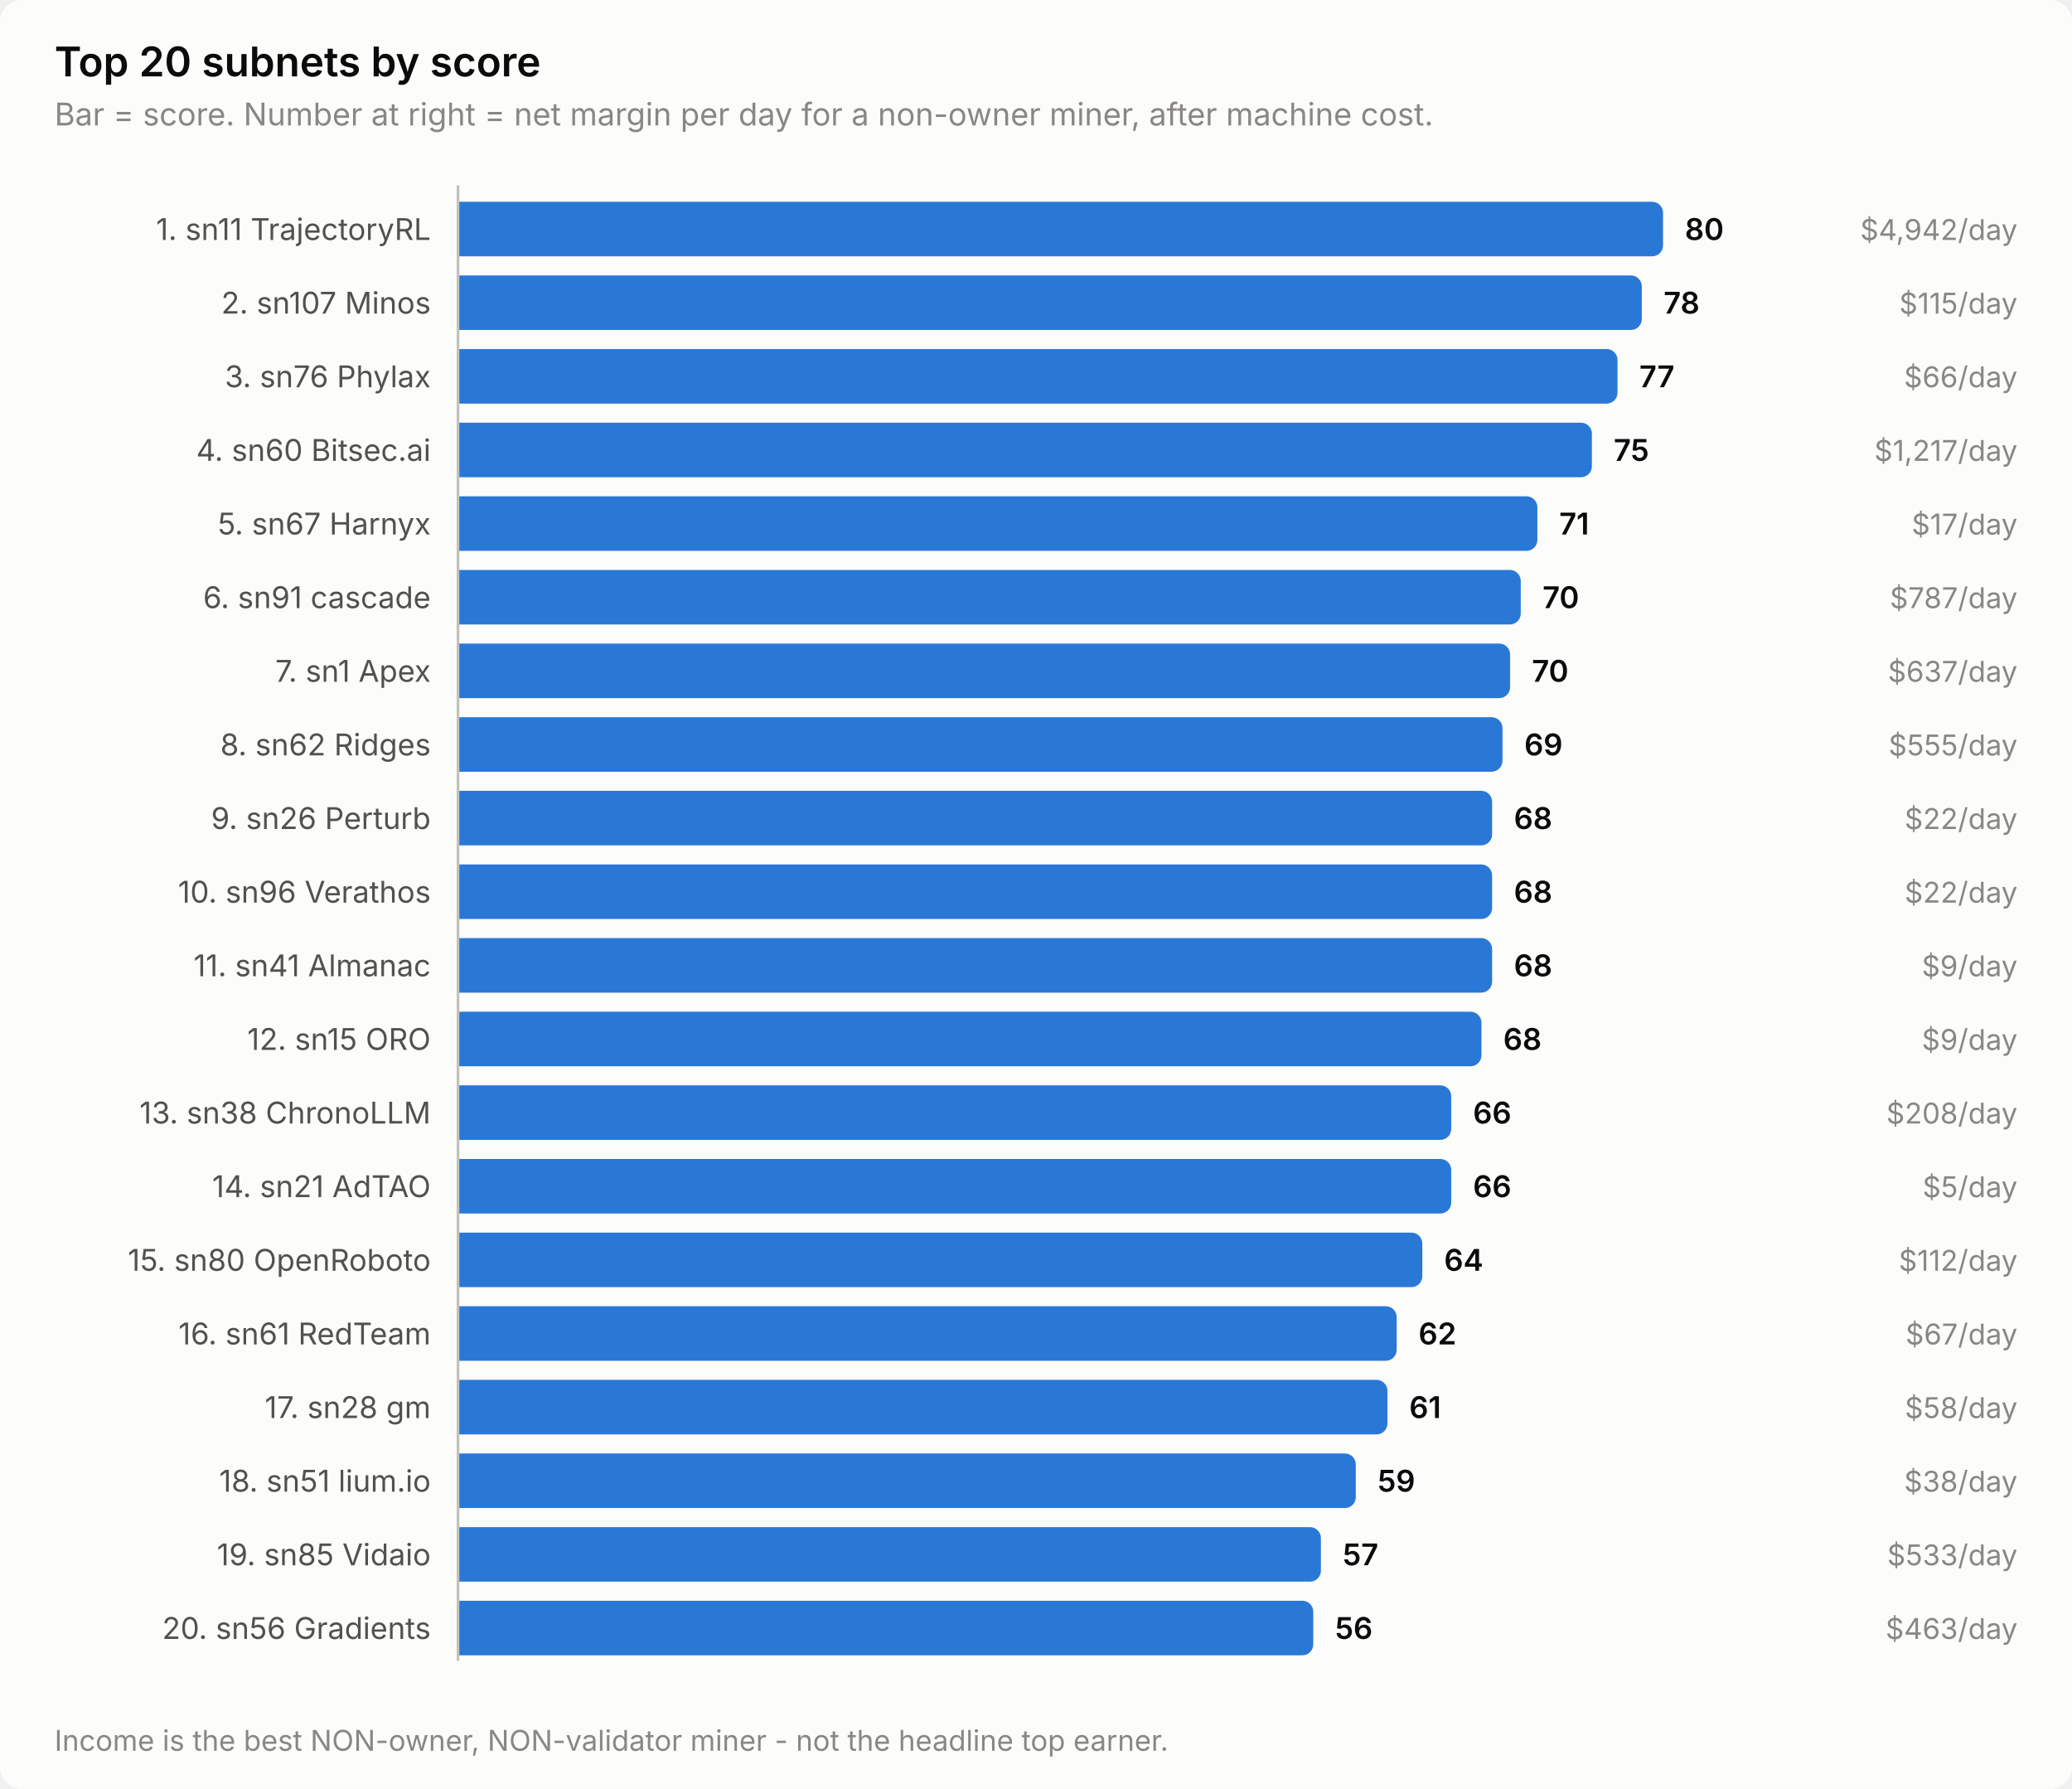
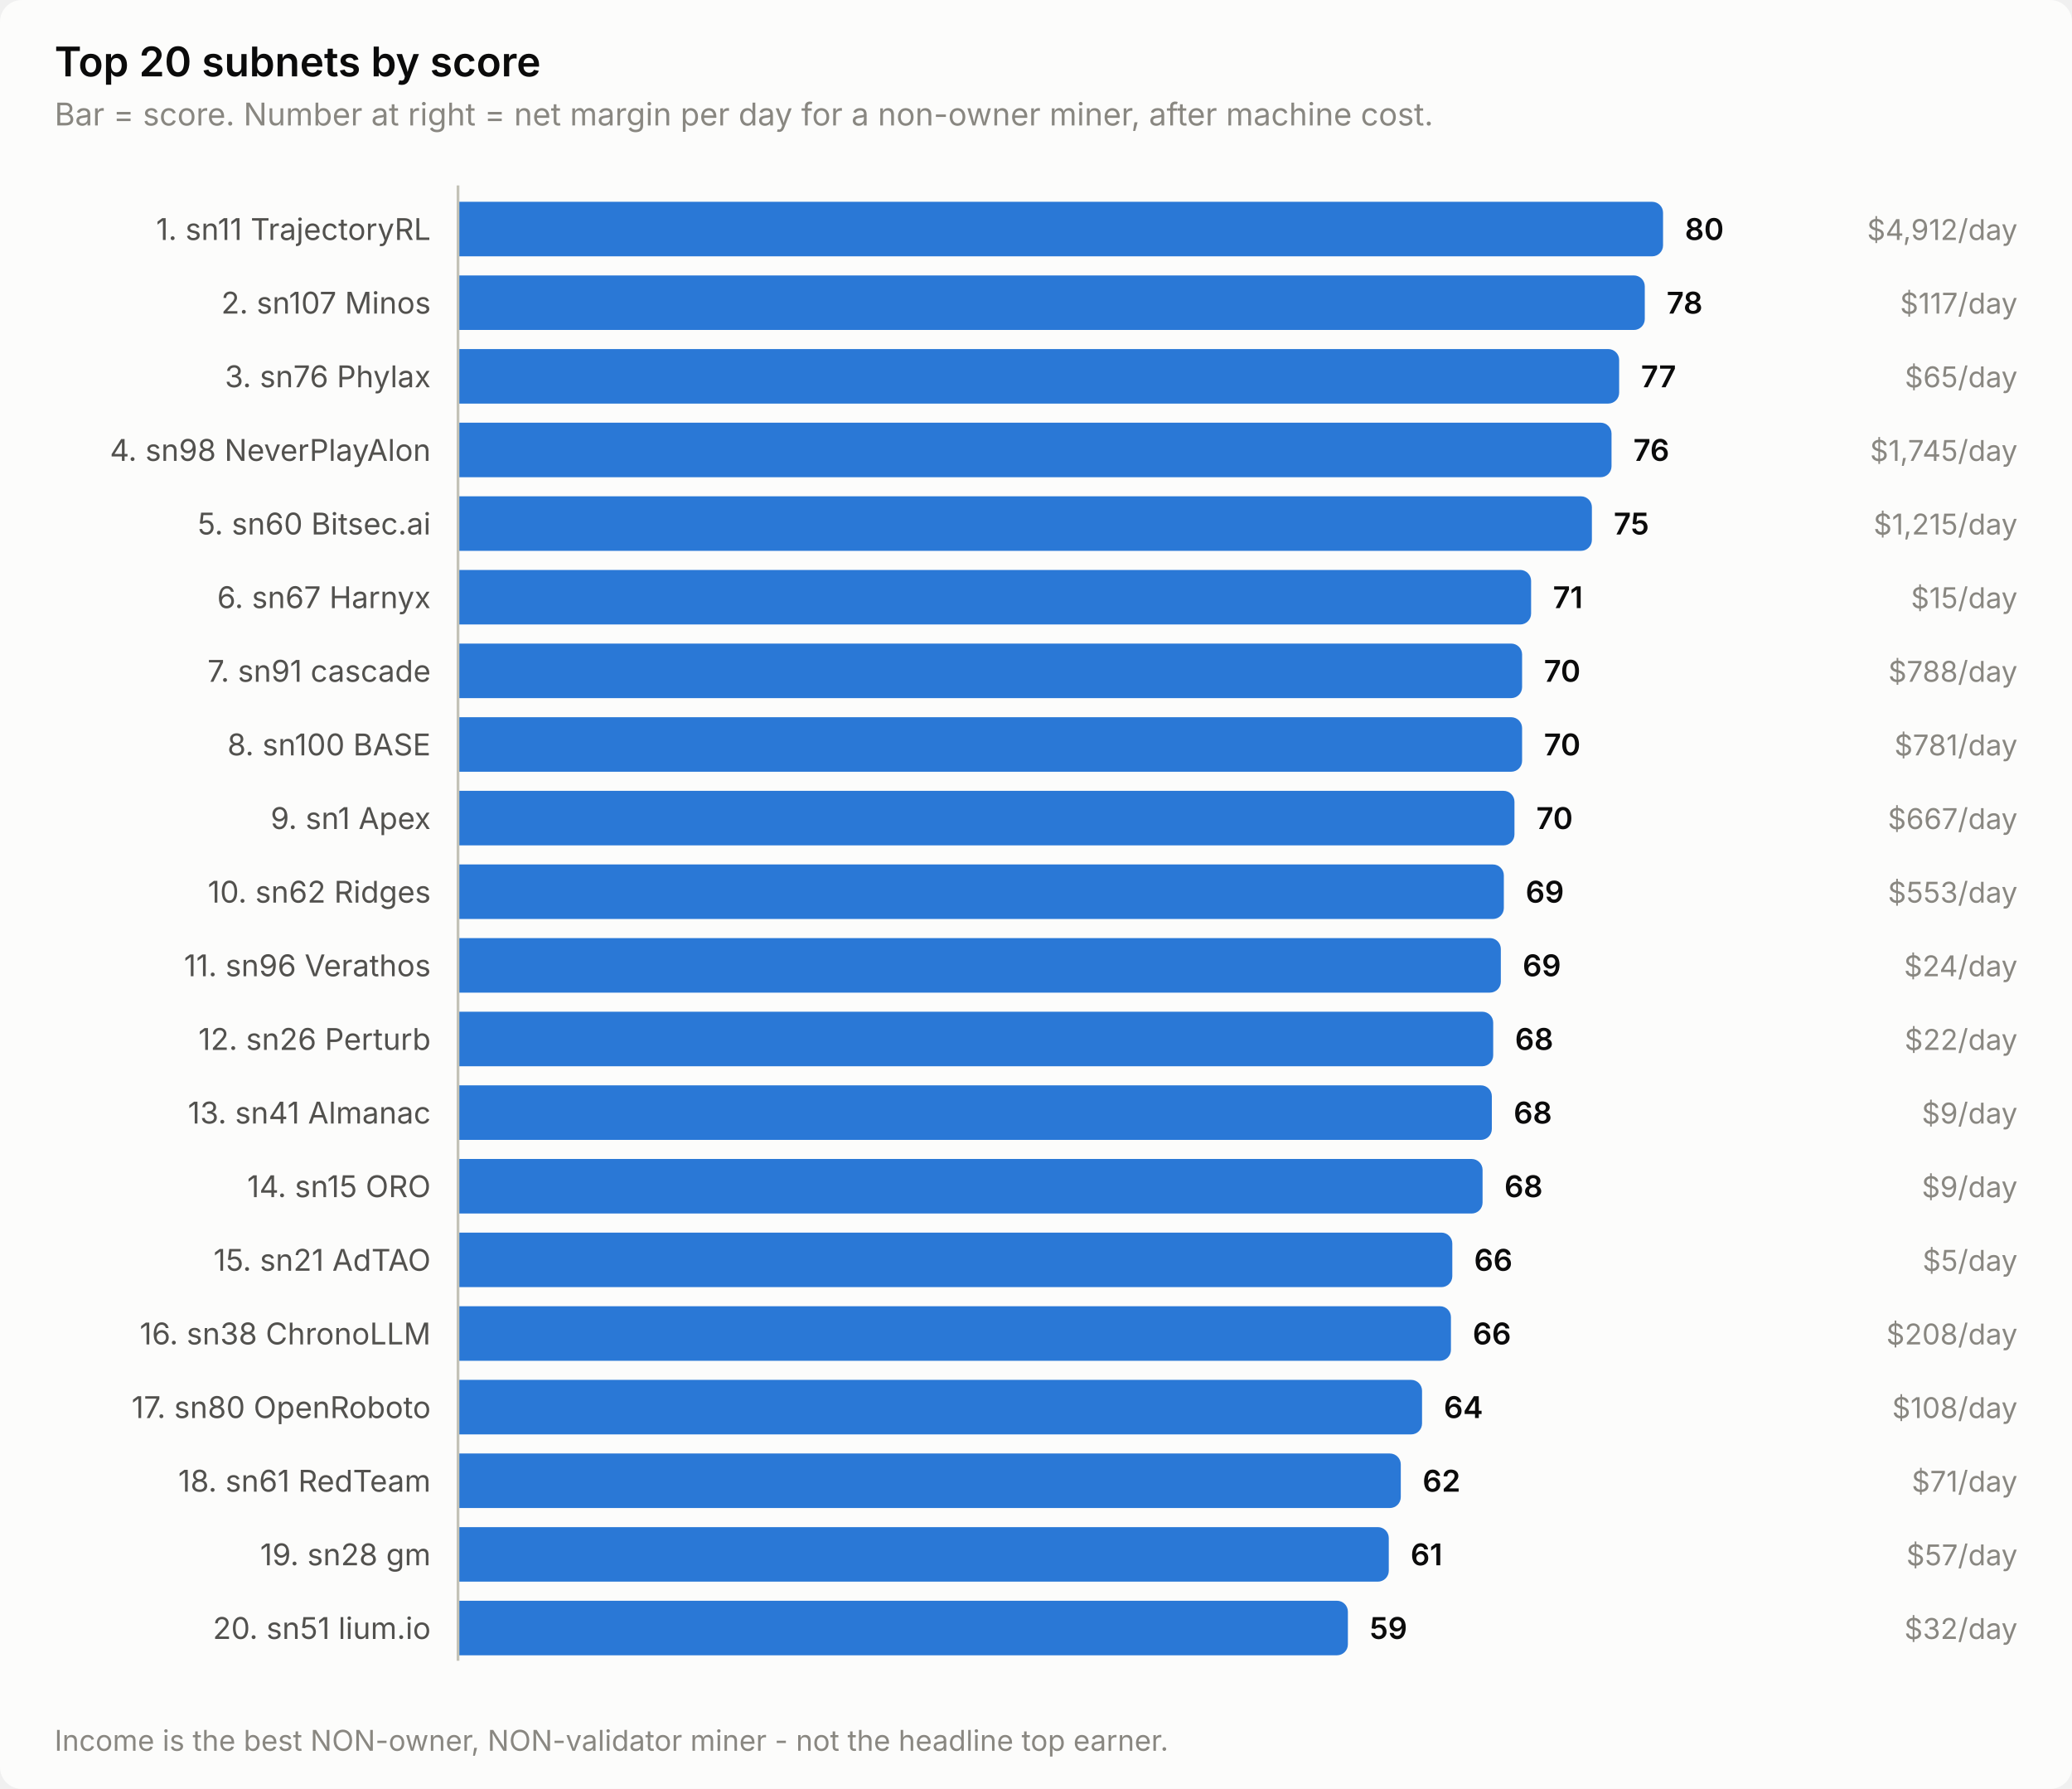
<svg xmlns="http://www.w3.org/2000/svg" width="760" height="656" viewBox="0 0 760 656" role="img" aria-label="Top 20 subnets by score">
  <style>
    text { font-family: system-ui, -apple-system, 'Segoe UI', sans-serif; }
    .t-title { font-size: 15px; font-weight: 600; }
    .t-sub { font-size: 11.5px; }
    .t-lab { font-size: 11px; }
    .t-val { font-size: 11px; font-weight: 600; font-variant-numeric: tabular-nums; }
    .t-tick { font-size: 10.5px; font-variant-numeric: tabular-nums; }

    .surface { fill: #fcfcfb; }
    .ink { fill: #0b0b0b; }
    .ink2 { fill: #52514e; }
    .muted { fill: #898781; }
    .grid { stroke: #e1e0d9; }
    .axis { stroke: #c3c2b7; }
    .accent { fill: #2a78d6; }
    .critical { fill: #d03b3b; }
    .deemph { fill: #d8d7d0; }

    @media (prefers-color-scheme: dark) {
      .surface { fill: #1a1a19; }
      .ink { fill: #ffffff; }
      .ink2 { fill: #c3c2b7; }
      .muted { fill: #898781; }
      .grid { stroke: #2c2c2a; }
      .axis { stroke: #383835; }
      .accent { fill: #3987e5; }
      .deemph { fill: #3a3a37; }
    }
</style>
  <rect class="surface" width="760" height="656" rx="8" />
  <text class="ink t-title" x="20" y="28">Top 20 subnets by score</text>
  <text class="muted t-sub" x="20" y="46">Bar = score. Number at right = net margin per day for a non-owner miner, after machine cost.</text>
  <text class="ink2 t-lab" x="158" y="88" text-anchor="end">1. sn11 TrajectoryRL</text>
  <path class="accent" d="M168.0,74.0 H606.0 a4.0,4.0 0 0 1 4.0,4.0 V90.0 a4.0,4.0 0 0 1 -4.0,4.0 H168.0 Z" />
  <text class="ink t-val" x="618.0" y="88">80</text>
-   <text class="muted t-tick" x="740" y="88" text-anchor="end">$4,942/day</text>
+   <text class="muted t-tick" x="740" y="88" text-anchor="end">$4,912/day</text>
  <text class="ink2 t-lab" x="158" y="115" text-anchor="end">2. sn107 Minos</text>
-   <path class="accent" d="M168.0,101.0 H598.2 a4.0,4.0 0 0 1 4.0,4.0 V117.0 a4.0,4.0 0 0 1 -4.0,4.0 H168.0 Z" />
-   <text class="ink t-val" x="610.2" y="115">78</text>
-   <text class="muted t-tick" x="740" y="115" text-anchor="end">$115/day</text>
+   <path class="accent" d="M168.0,101.0 H599.3 a4.0,4.0 0 0 1 4.0,4.0 V117.0 a4.0,4.0 0 0 1 -4.0,4.0 H168.0 Z" />
+   <text class="ink t-val" x="611.3" y="115">78</text>
+   <text class="muted t-tick" x="740" y="115" text-anchor="end">$117/day</text>
  <text class="ink2 t-lab" x="158" y="142" text-anchor="end">3. sn76 Phylax</text>
-   <path class="accent" d="M168.0,128.0 H589.3 a4.0,4.0 0 0 1 4.0,4.0 V144.0 a4.0,4.0 0 0 1 -4.0,4.0 H168.0 Z" />
-   <text class="ink t-val" x="601.3" y="142">77</text>
-   <text class="muted t-tick" x="740" y="142" text-anchor="end">$66/day</text>
-   <text class="ink2 t-lab" x="158" y="169" text-anchor="end">4. sn60 Bitsec.ai</text>
-   <path class="accent" d="M168.0,155.0 H579.9 a4.0,4.0 0 0 1 4.0,4.0 V171.0 a4.0,4.0 0 0 1 -4.0,4.0 H168.0 Z" />
-   <text class="ink t-val" x="591.9" y="169">75</text>
-   <text class="muted t-tick" x="740" y="169" text-anchor="end">$1,217/day</text>
-   <text class="ink2 t-lab" x="158" y="196" text-anchor="end">5. sn67 Harnyx</text>
-   <path class="accent" d="M168.0,182.0 H559.9 a4.0,4.0 0 0 1 4.0,4.0 V198.0 a4.0,4.0 0 0 1 -4.0,4.0 H168.0 Z" />
-   <text class="ink t-val" x="571.9" y="196">71</text>
-   <text class="muted t-tick" x="740" y="196" text-anchor="end">$17/day</text>
-   <text class="ink2 t-lab" x="158" y="223" text-anchor="end">6. sn91 cascade</text>
-   <path class="accent" d="M168.0,209.0 H553.8 a4.0,4.0 0 0 1 4.0,4.0 V225.0 a4.0,4.0 0 0 1 -4.0,4.0 H168.0 Z" />
-   <text class="ink t-val" x="565.8" y="223">70</text>
-   <text class="muted t-tick" x="740" y="223" text-anchor="end">$787/day</text>
-   <text class="ink2 t-lab" x="158" y="250" text-anchor="end">7. sn1 Apex</text>
-   <path class="accent" d="M168.0,236.0 H549.9 a4.0,4.0 0 0 1 4.0,4.0 V252.0 a4.0,4.0 0 0 1 -4.0,4.0 H168.0 Z" />
-   <text class="ink t-val" x="561.9" y="250">70</text>
-   <text class="muted t-tick" x="740" y="250" text-anchor="end">$637/day</text>
-   <text class="ink2 t-lab" x="158" y="277" text-anchor="end">8. sn62 Ridges</text>
-   <path class="accent" d="M168.0,263.0 H547.1 a4.0,4.0 0 0 1 4.0,4.0 V279.0 a4.0,4.0 0 0 1 -4.0,4.0 H168.0 Z" />
-   <text class="ink t-val" x="559.1" y="277">69</text>
-   <text class="muted t-tick" x="740" y="277" text-anchor="end">$555/day</text>
-   <text class="ink2 t-lab" x="158" y="304" text-anchor="end">9. sn26 Perturb</text>
-   <path class="accent" d="M168.0,290.0 H543.3 a4.0,4.0 0 0 1 4.0,4.0 V306.0 a4.0,4.0 0 0 1 -4.0,4.0 H168.0 Z" />
-   <text class="ink t-val" x="555.3" y="304">68</text>
-   <text class="muted t-tick" x="740" y="304" text-anchor="end">$22/day</text>
-   <text class="ink2 t-lab" x="158" y="331" text-anchor="end">10. sn96 Verathos</text>
-   <path class="accent" d="M168.0,317.0 H543.3 a4.0,4.0 0 0 1 4.0,4.0 V333.0 a4.0,4.0 0 0 1 -4.0,4.0 H168.0 Z" />
-   <text class="ink t-val" x="555.3" y="331">68</text>
-   <text class="muted t-tick" x="740" y="331" text-anchor="end">$22/day</text>
-   <text class="ink2 t-lab" x="158" y="358" text-anchor="end">11. sn41 Almanac</text>
-   <path class="accent" d="M168.0,344.0 H543.3 a4.0,4.0 0 0 1 4.0,4.0 V360.0 a4.0,4.0 0 0 1 -4.0,4.0 H168.0 Z" />
-   <text class="ink t-val" x="555.3" y="358">68</text>
-   <text class="muted t-tick" x="740" y="358" text-anchor="end">$9/day</text>
-   <text class="ink2 t-lab" x="158" y="385" text-anchor="end">12. sn15 ORO</text>
-   <path class="accent" d="M168.0,371.0 H539.4 a4.0,4.0 0 0 1 4.0,4.0 V387.0 a4.0,4.0 0 0 1 -4.0,4.0 H168.0 Z" />
-   <text class="ink t-val" x="551.4" y="385">68</text>
-   <text class="muted t-tick" x="740" y="385" text-anchor="end">$9/day</text>
-   <text class="ink2 t-lab" x="158" y="412" text-anchor="end">13. sn38 ChronoLLM</text>
-   <path class="accent" d="M168.0,398.0 H528.3 a4.0,4.0 0 0 1 4.0,4.0 V414.0 a4.0,4.0 0 0 1 -4.0,4.0 H168.0 Z" />
-   <text class="ink t-val" x="540.3" y="412">66</text>
-   <text class="muted t-tick" x="740" y="412" text-anchor="end">$208/day</text>
-   <text class="ink2 t-lab" x="158" y="439" text-anchor="end">14. sn21 AdTAO</text>
-   <path class="accent" d="M168.0,425.0 H528.3 a4.0,4.0 0 0 1 4.0,4.0 V441.0 a4.0,4.0 0 0 1 -4.0,4.0 H168.0 Z" />
-   <text class="ink t-val" x="540.3" y="439">66</text>
-   <text class="muted t-tick" x="740" y="439" text-anchor="end">$5/day</text>
-   <text class="ink2 t-lab" x="158" y="466" text-anchor="end">15. sn80 OpenRoboto</text>
-   <path class="accent" d="M168.0,452.0 H517.7 a4.0,4.0 0 0 1 4.0,4.0 V468.0 a4.0,4.0 0 0 1 -4.0,4.0 H168.0 Z" />
-   <text class="ink t-val" x="529.7" y="466">64</text>
-   <text class="muted t-tick" x="740" y="466" text-anchor="end">$112/day</text>
-   <text class="ink2 t-lab" x="158" y="493" text-anchor="end">16. sn61 RedTeam</text>
-   <path class="accent" d="M168.0,479.0 H508.3 a4.0,4.0 0 0 1 4.0,4.0 V495.0 a4.0,4.0 0 0 1 -4.0,4.0 H168.0 Z" />
-   <text class="ink t-val" x="520.3" y="493">62</text>
-   <text class="muted t-tick" x="740" y="493" text-anchor="end">$67/day</text>
-   <text class="ink2 t-lab" x="158" y="520" text-anchor="end">17. sn28 gm</text>
-   <path class="accent" d="M168.0,506.0 H504.9 a4.0,4.0 0 0 1 4.0,4.0 V522.0 a4.0,4.0 0 0 1 -4.0,4.0 H168.0 Z" />
-   <text class="ink t-val" x="516.9" y="520">61</text>
-   <text class="muted t-tick" x="740" y="520" text-anchor="end">$58/day</text>
-   <text class="ink2 t-lab" x="158" y="547" text-anchor="end">18. sn51 lium.io</text>
-   <path class="accent" d="M168.0,533.0 H493.3 a4.0,4.0 0 0 1 4.0,4.0 V549.0 a4.0,4.0 0 0 1 -4.0,4.0 H168.0 Z" />
-   <text class="ink t-val" x="505.3" y="547">59</text>
-   <text class="muted t-tick" x="740" y="547" text-anchor="end">$38/day</text>
-   <text class="ink2 t-lab" x="158" y="574" text-anchor="end">19. sn85 Vidaio</text>
-   <path class="accent" d="M168.0,560.0 H480.5 a4.0,4.0 0 0 1 4.0,4.0 V576.0 a4.0,4.0 0 0 1 -4.0,4.0 H168.0 Z" />
-   <text class="ink t-val" x="492.5" y="574">57</text>
-   <text class="muted t-tick" x="740" y="574" text-anchor="end">$533/day</text>
-   <text class="ink2 t-lab" x="158" y="601" text-anchor="end">20. sn56 Gradients</text>
-   <path class="accent" d="M168.0,587.0 H477.7 a4.0,4.0 0 0 1 4.0,4.0 V603.0 a4.0,4.0 0 0 1 -4.0,4.0 H168.0 Z" />
-   <text class="ink t-val" x="489.7" y="601">56</text>
-   <text class="muted t-tick" x="740" y="601" text-anchor="end">$463/day</text>
+   <path class="accent" d="M168.0,128.0 H589.9 a4.0,4.0 0 0 1 4.0,4.0 V144.0 a4.0,4.0 0 0 1 -4.0,4.0 H168.0 Z" />
+   <text class="ink t-val" x="601.9" y="142">77</text>
+   <text class="muted t-tick" x="740" y="142" text-anchor="end">$65/day</text>
+   <text class="ink2 t-lab" x="158" y="169" text-anchor="end">4. sn98 NeverPlayAlon</text>
+   <path class="accent" d="M168.0,155.0 H587.1 a4.0,4.0 0 0 1 4.0,4.0 V171.0 a4.0,4.0 0 0 1 -4.0,4.0 H168.0 Z" />
+   <text class="ink t-val" x="599.1" y="169">76</text>
+   <text class="muted t-tick" x="740" y="169" text-anchor="end">$1,745/day</text>
+   <text class="ink2 t-lab" x="158" y="196" text-anchor="end">5. sn60 Bitsec.ai</text>
+   <path class="accent" d="M168.0,182.0 H579.9 a4.0,4.0 0 0 1 4.0,4.0 V198.0 a4.0,4.0 0 0 1 -4.0,4.0 H168.0 Z" />
+   <text class="ink t-val" x="591.9" y="196">75</text>
+   <text class="muted t-tick" x="740" y="196" text-anchor="end">$1,215/day</text>
+   <text class="ink2 t-lab" x="158" y="223" text-anchor="end">6. sn67 Harnyx</text>
+   <path class="accent" d="M168.0,209.0 H557.6 a4.0,4.0 0 0 1 4.0,4.0 V225.0 a4.0,4.0 0 0 1 -4.0,4.0 H168.0 Z" />
+   <text class="ink t-val" x="569.6" y="223">71</text>
+   <text class="muted t-tick" x="740" y="223" text-anchor="end">$15/day</text>
+   <text class="ink2 t-lab" x="158" y="250" text-anchor="end">7. sn91 cascade</text>
+   <path class="accent" d="M168.0,236.0 H554.3 a4.0,4.0 0 0 1 4.0,4.0 V252.0 a4.0,4.0 0 0 1 -4.0,4.0 H168.0 Z" />
+   <text class="ink t-val" x="566.3" y="250">70</text>
+   <text class="muted t-tick" x="740" y="250" text-anchor="end">$788/day</text>
+   <text class="ink2 t-lab" x="158" y="277" text-anchor="end">8. sn100 BASE</text>
+   <path class="accent" d="M168.0,263.0 H554.3 a4.0,4.0 0 0 1 4.0,4.0 V279.0 a4.0,4.0 0 0 1 -4.0,4.0 H168.0 Z" />
+   <text class="ink t-val" x="566.3" y="277">70</text>
+   <text class="muted t-tick" x="740" y="277" text-anchor="end">$781/day</text>
+   <text class="ink2 t-lab" x="158" y="304" text-anchor="end">9. sn1 Apex</text>
+   <path class="accent" d="M168.0,290.0 H551.5 a4.0,4.0 0 0 1 4.0,4.0 V306.0 a4.0,4.0 0 0 1 -4.0,4.0 H168.0 Z" />
+   <text class="ink t-val" x="563.5" y="304">70</text>
+   <text class="muted t-tick" x="740" y="304" text-anchor="end">$667/day</text>
+   <text class="ink2 t-lab" x="158" y="331" text-anchor="end">10. sn62 Ridges</text>
+   <path class="accent" d="M168.0,317.0 H547.6 a4.0,4.0 0 0 1 4.0,4.0 V333.0 a4.0,4.0 0 0 1 -4.0,4.0 H168.0 Z" />
+   <text class="ink t-val" x="559.6" y="331">69</text>
+   <text class="muted t-tick" x="740" y="331" text-anchor="end">$553/day</text>
+   <text class="ink2 t-lab" x="158" y="358" text-anchor="end">11. sn96 Verathos</text>
+   <path class="accent" d="M168.0,344.0 H546.5 a4.0,4.0 0 0 1 4.0,4.0 V360.0 a4.0,4.0 0 0 1 -4.0,4.0 H168.0 Z" />
+   <text class="ink t-val" x="558.5" y="358">69</text>
+   <text class="muted t-tick" x="740" y="358" text-anchor="end">$24/day</text>
+   <text class="ink2 t-lab" x="158" y="385" text-anchor="end">12. sn26 Perturb</text>
+   <path class="accent" d="M168.0,371.0 H543.7 a4.0,4.0 0 0 1 4.0,4.0 V387.0 a4.0,4.0 0 0 1 -4.0,4.0 H168.0 Z" />
+   <text class="ink t-val" x="555.7" y="385">68</text>
+   <text class="muted t-tick" x="740" y="385" text-anchor="end">$22/day</text>
+   <text class="ink2 t-lab" x="158" y="412" text-anchor="end">13. sn41 Almanac</text>
+   <path class="accent" d="M168.0,398.0 H543.2 a4.0,4.0 0 0 1 4.0,4.0 V414.0 a4.0,4.0 0 0 1 -4.0,4.0 H168.0 Z" />
+   <text class="ink t-val" x="555.2" y="412">68</text>
+   <text class="muted t-tick" x="740" y="412" text-anchor="end">$9/day</text>
+   <text class="ink2 t-lab" x="158" y="439" text-anchor="end">14. sn15 ORO</text>
+   <path class="accent" d="M168.0,425.0 H539.8 a4.0,4.0 0 0 1 4.0,4.0 V441.0 a4.0,4.0 0 0 1 -4.0,4.0 H168.0 Z" />
+   <text class="ink t-val" x="551.8" y="439">68</text>
+   <text class="muted t-tick" x="740" y="439" text-anchor="end">$9/day</text>
+   <text class="ink2 t-lab" x="158" y="466" text-anchor="end">15. sn21 AdTAO</text>
+   <path class="accent" d="M168.0,452.0 H528.7 a4.0,4.0 0 0 1 4.0,4.0 V468.0 a4.0,4.0 0 0 1 -4.0,4.0 H168.0 Z" />
+   <text class="ink t-val" x="540.7" y="466">66</text>
+   <text class="muted t-tick" x="740" y="466" text-anchor="end">$5/day</text>
+   <text class="ink2 t-lab" x="158" y="493" text-anchor="end">16. sn38 ChronoLLM</text>
+   <path class="accent" d="M168.0,479.0 H528.2 a4.0,4.0 0 0 1 4.0,4.0 V495.0 a4.0,4.0 0 0 1 -4.0,4.0 H168.0 Z" />
+   <text class="ink t-val" x="540.2" y="493">66</text>
+   <text class="muted t-tick" x="740" y="493" text-anchor="end">$208/day</text>
+   <text class="ink2 t-lab" x="158" y="520" text-anchor="end">17. sn80 OpenRoboto</text>
+   <path class="accent" d="M168.0,506.0 H517.6 a4.0,4.0 0 0 1 4.0,4.0 V522.0 a4.0,4.0 0 0 1 -4.0,4.0 H168.0 Z" />
+   <text class="ink t-val" x="529.6" y="520">64</text>
+   <text class="muted t-tick" x="740" y="520" text-anchor="end">$108/day</text>
+   <text class="ink2 t-lab" x="158" y="547" text-anchor="end">18. sn61 RedTeam</text>
+   <path class="accent" d="M168.0,533.0 H509.8 a4.0,4.0 0 0 1 4.0,4.0 V549.0 a4.0,4.0 0 0 1 -4.0,4.0 H168.0 Z" />
+   <text class="ink t-val" x="521.8" y="547">62</text>
+   <text class="muted t-tick" x="740" y="547" text-anchor="end">$71/day</text>
+   <text class="ink2 t-lab" x="158" y="574" text-anchor="end">19. sn28 gm</text>
+   <path class="accent" d="M168.0,560.0 H505.4 a4.0,4.0 0 0 1 4.0,4.0 V576.0 a4.0,4.0 0 0 1 -4.0,4.0 H168.0 Z" />
+   <text class="ink t-val" x="517.4" y="574">61</text>
+   <text class="muted t-tick" x="740" y="574" text-anchor="end">$57/day</text>
+   <text class="ink2 t-lab" x="158" y="601" text-anchor="end">20. sn51 lium.io</text>
+   <path class="accent" d="M168.0,587.0 H490.4 a4.0,4.0 0 0 1 4.0,4.0 V603.0 a4.0,4.0 0 0 1 -4.0,4.0 H168.0 Z" />
+   <text class="ink t-val" x="502.4" y="601">59</text>
+   <text class="muted t-tick" x="740" y="601" text-anchor="end">$32/day</text>
  <line class="axis" x1="168" y1="68" x2="168" y2="609" stroke-width="1" />
  <text class="muted t-tick" x="20" y="642">Income is the best NON-owner, NON-validator miner - not the headline top earner.</text>
</svg>
